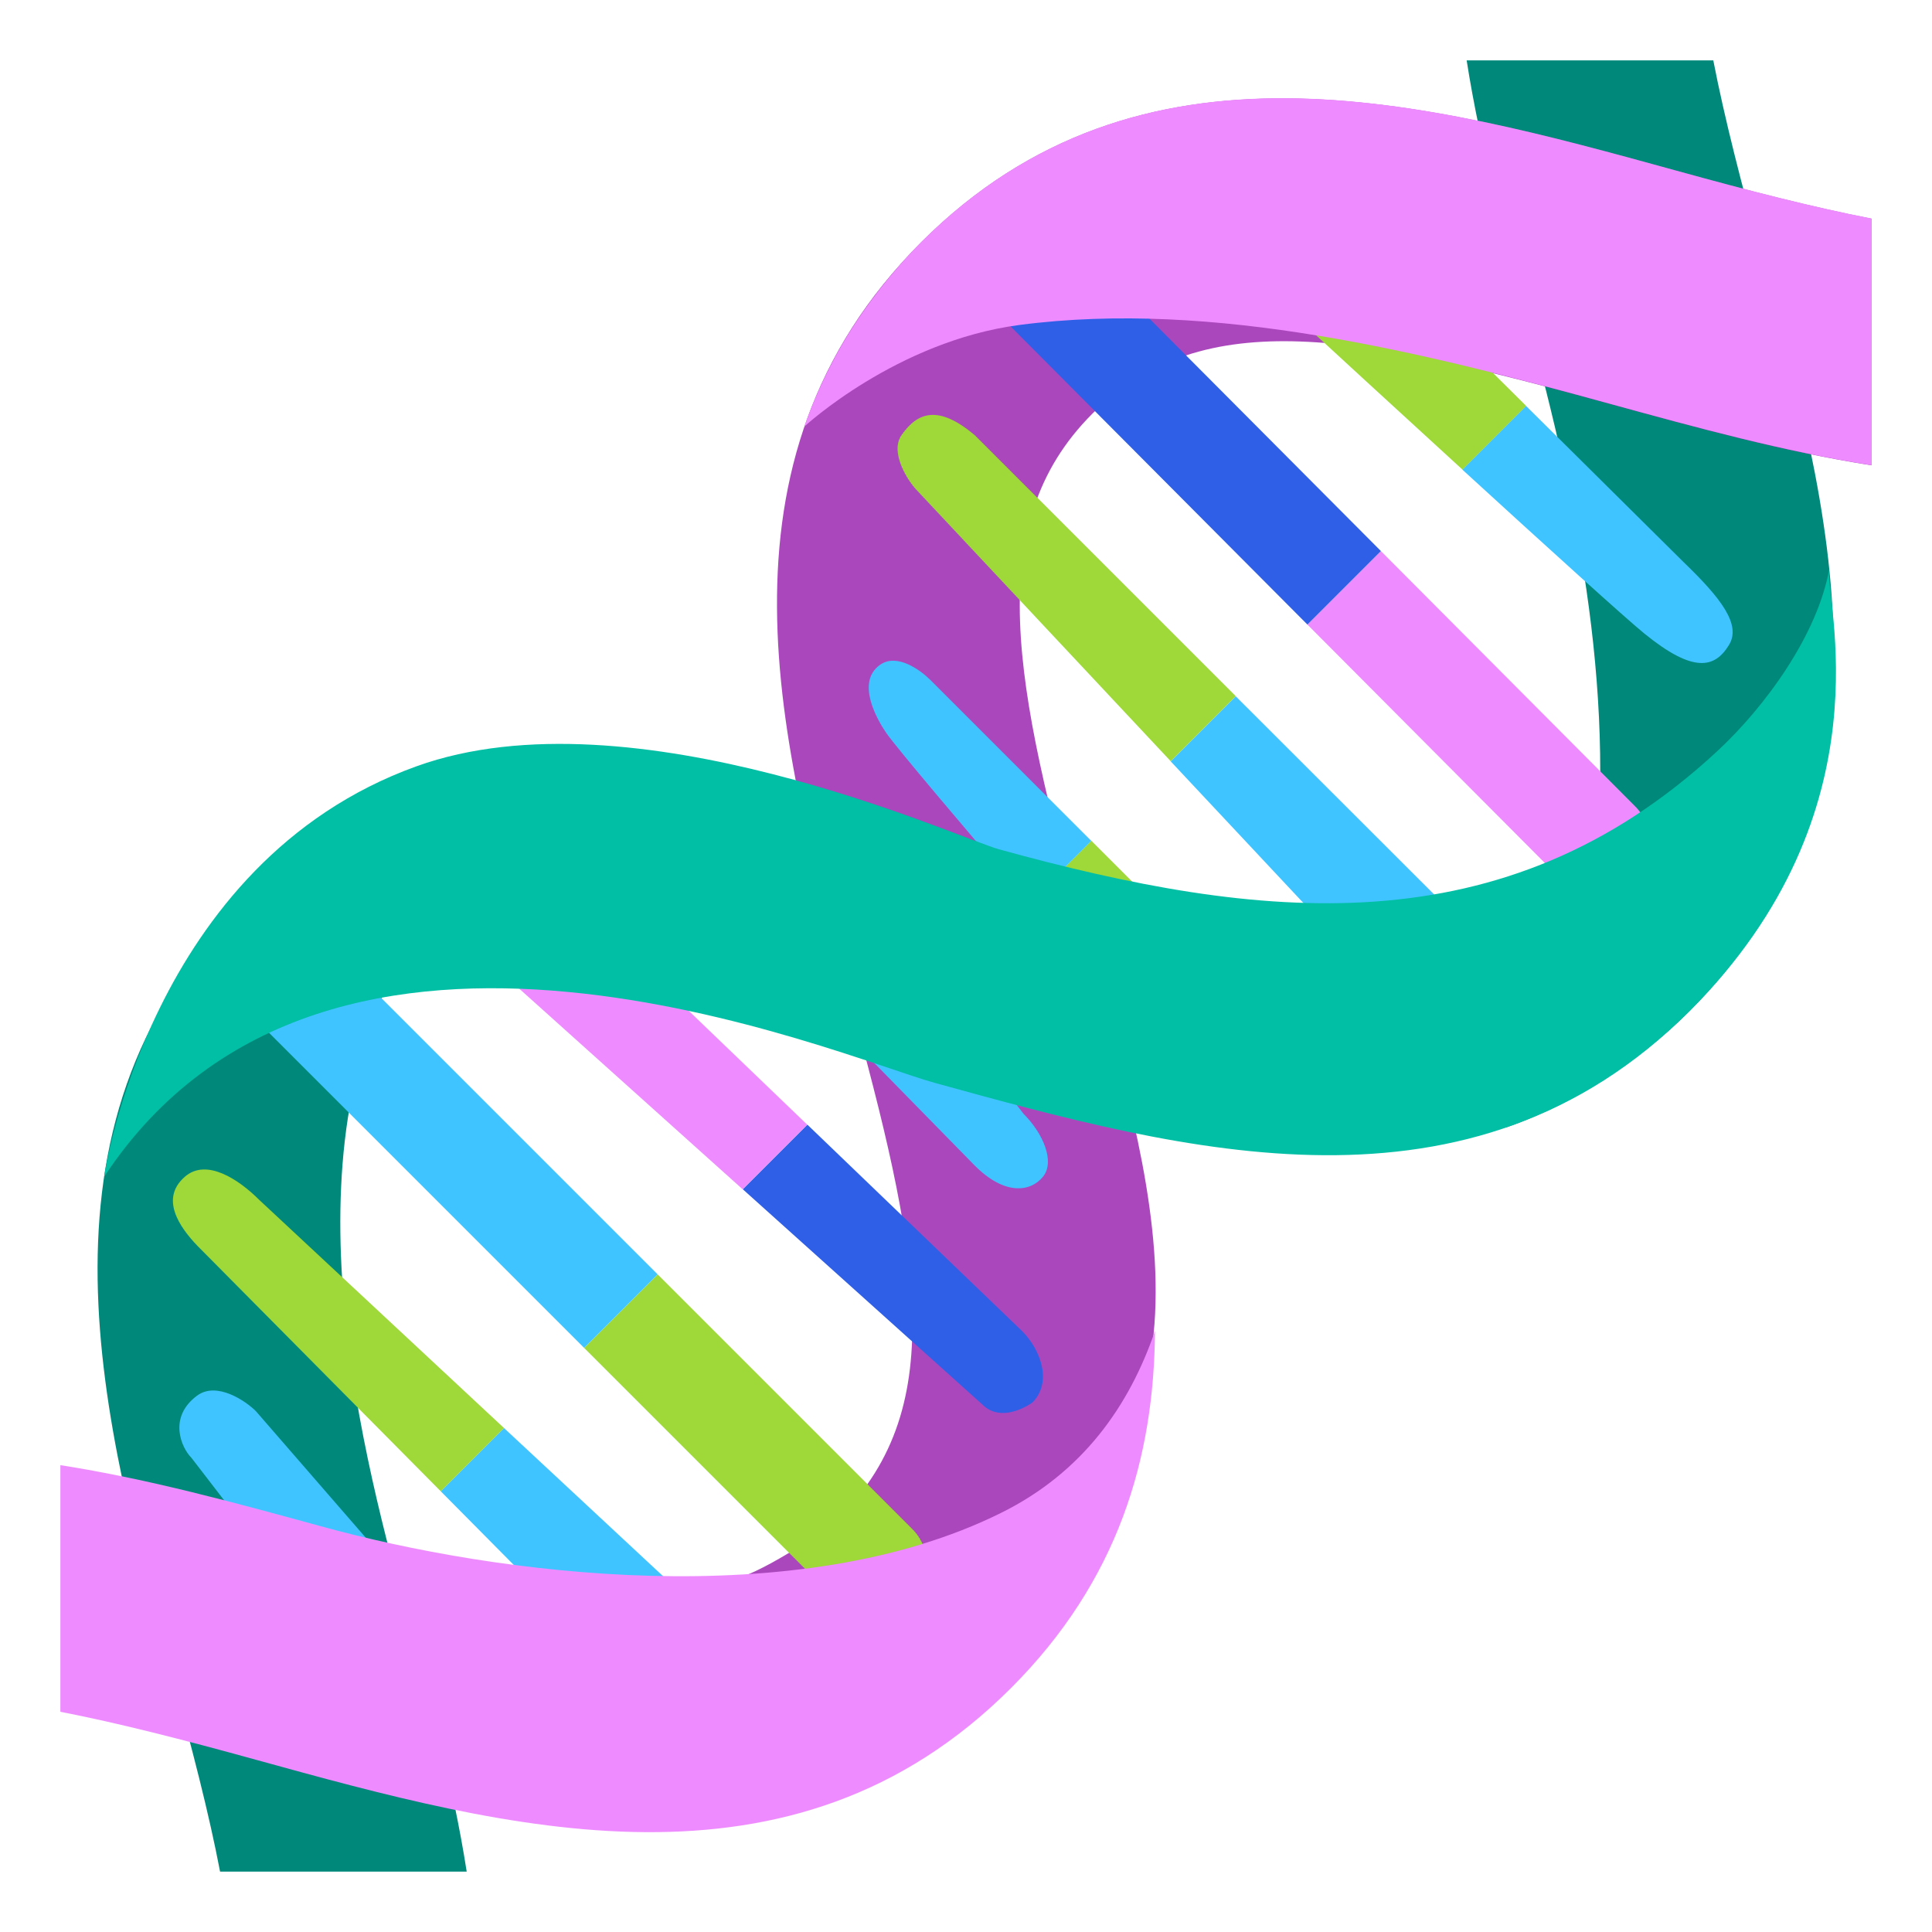
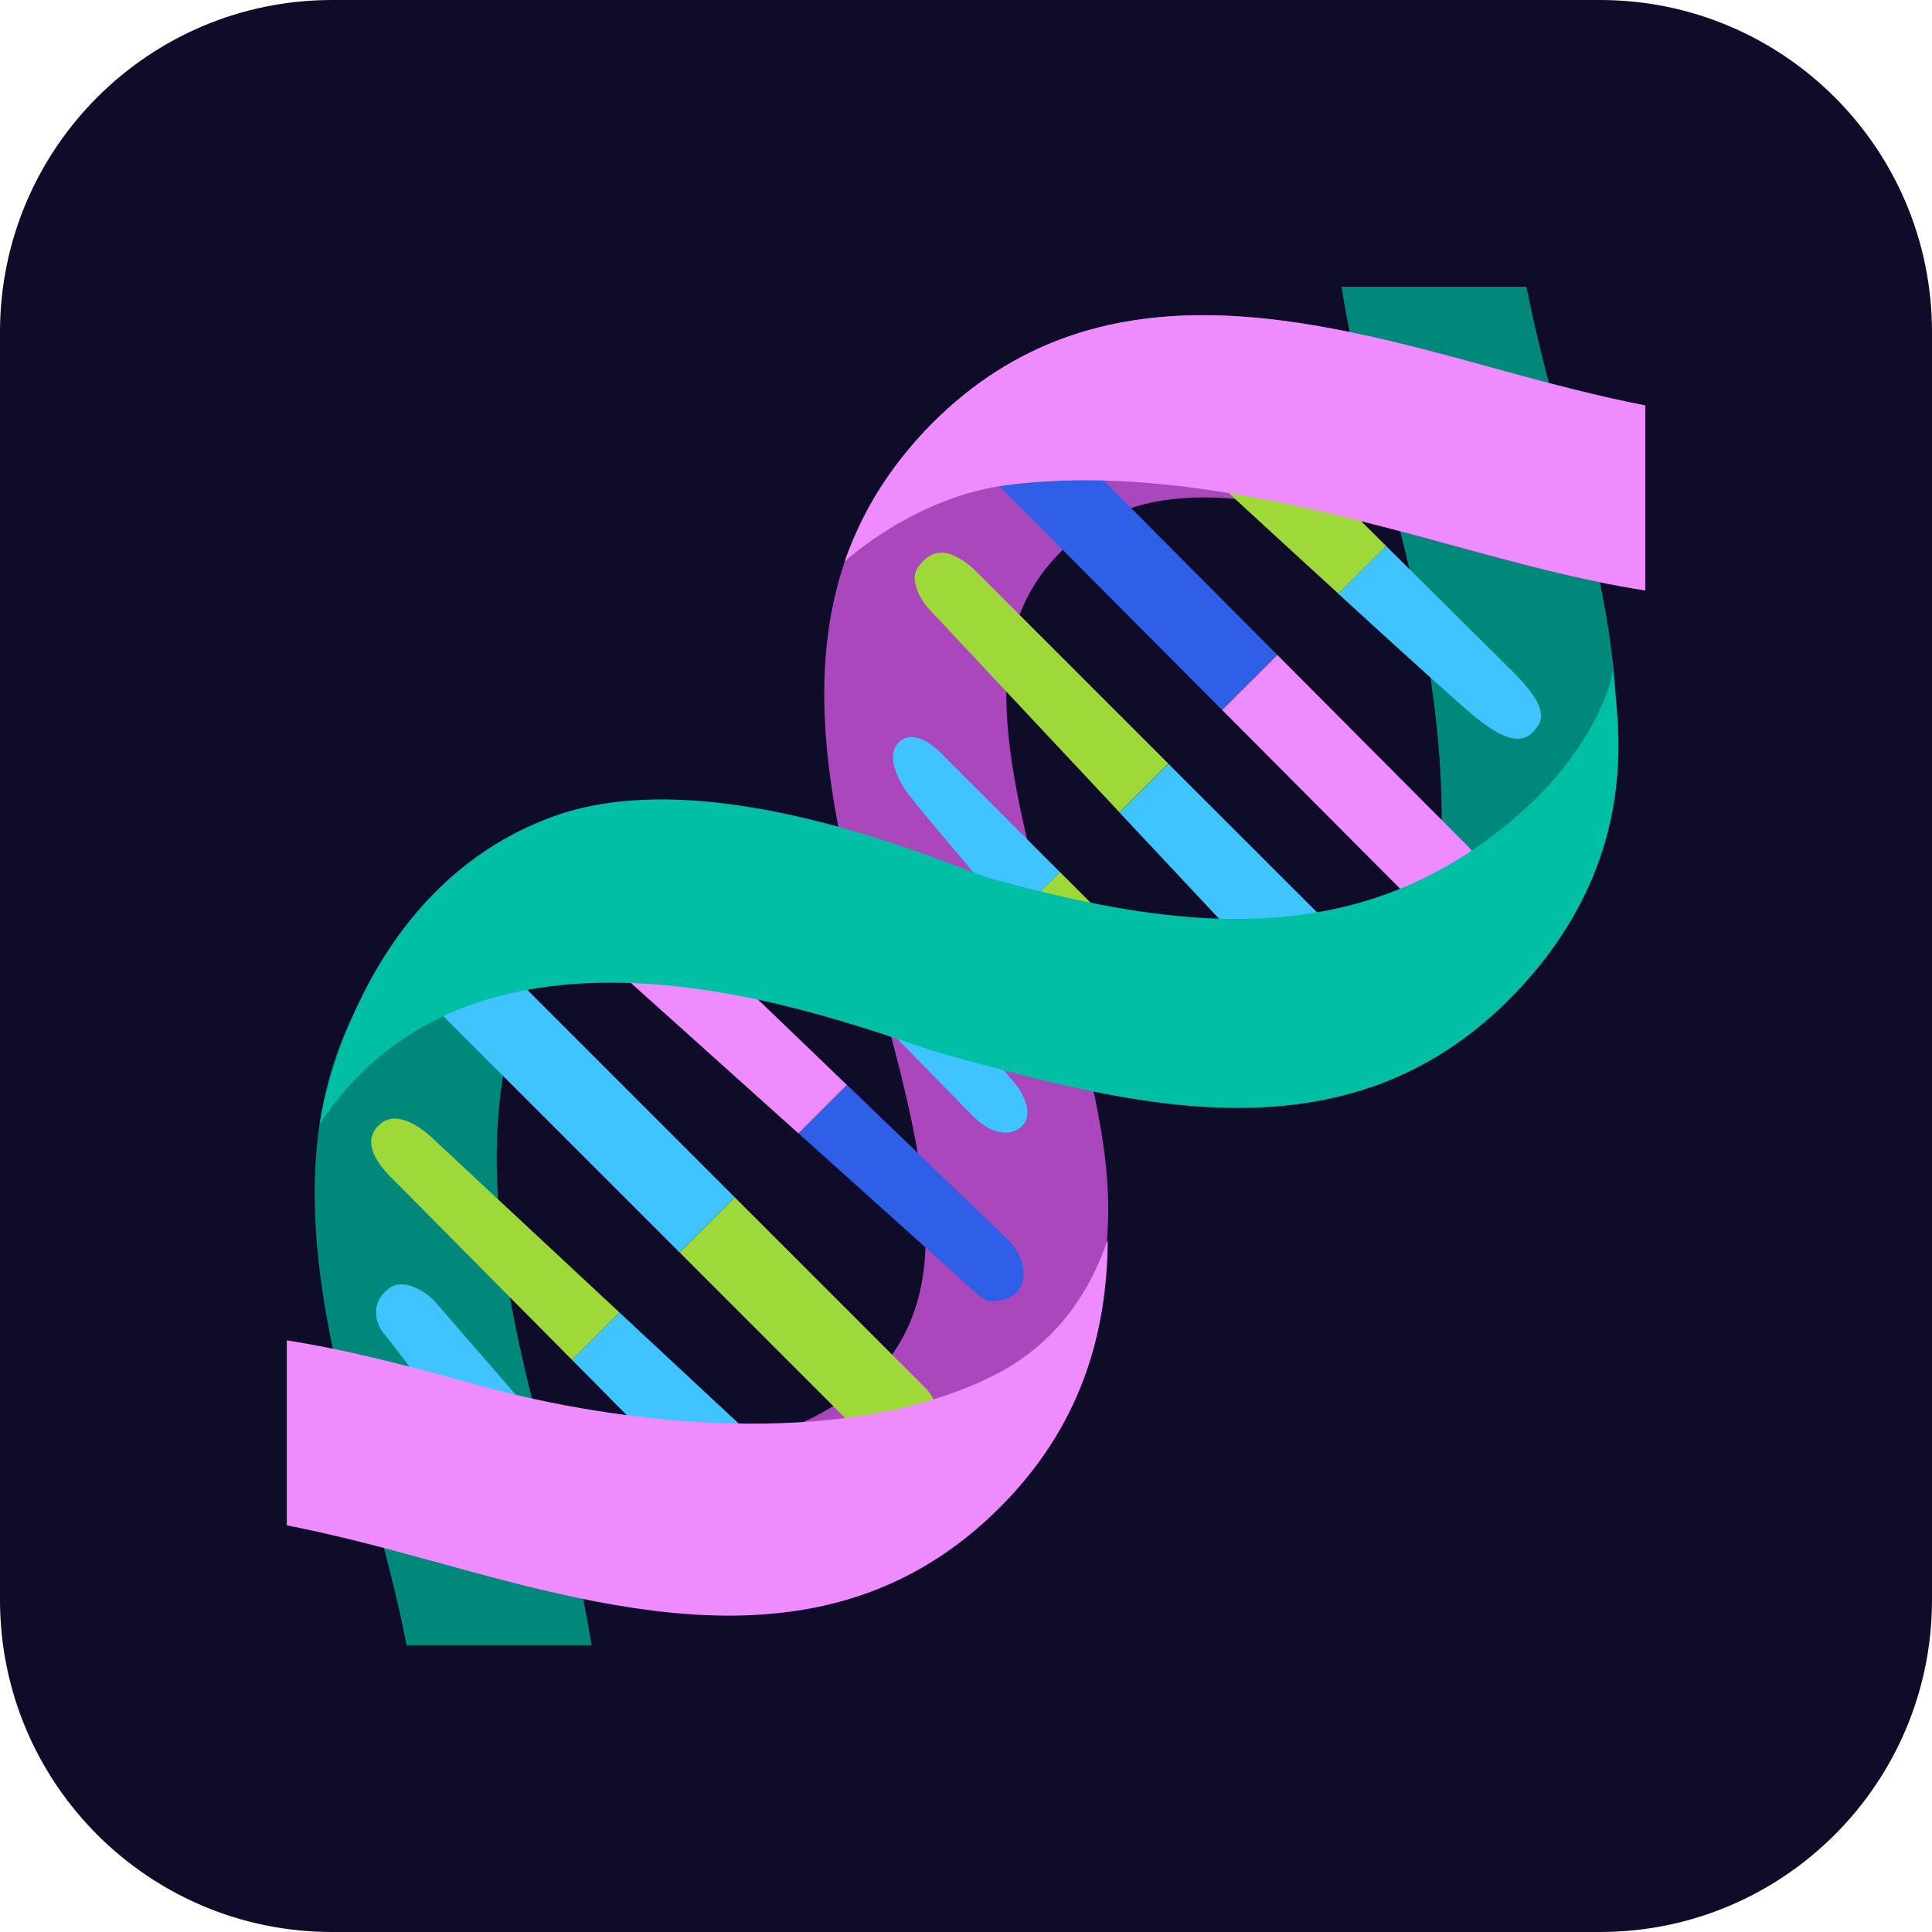
<svg xmlns="http://www.w3.org/2000/svg" version="1.1" id="Layer_5" x="0px" y="0px" viewBox="0 0 128 128" style="enable-background:new 0 0 128 128;" xml:space="preserve">
-   <g>
-     <path style="fill:#00897B;" d="M15.87,60.07c7.11-7.11,15.53-8.55,23.94-8.59c-4.93,1.69-8.59,5.23-12.06,10.21   c-9.14,13.12-4.12,33.31-0.87,45.08c1.54,5.58,3.13,11.4,4.04,17.23H14.58c-0.74-3.87-1.85-8.15-3.18-12.96   C6.82,94.4,1.34,74.6,15.87,60.07z" />
+   <rect width="128" height="128" rx="22" fill="#0f0c29" />
+   <g transform="translate(16, 16) scale(0.75)">
    <g>
-       <path style="fill:#00897B;" d="M116.69,16.96c4.58,16.64,9.78,35.49-4.75,50.02c-1.85,1.85-4.22,3.71-6.5,5.07    c-3.06,1.82-5.71,2.66-5.71,2.66s5-9.77,5.72-15.06c1.77-12.89-0.84-26.04-4.25-38.43C99.68,15.65,98.08,9.83,97.17,4h16.34    C114.26,7.86,115.37,12.15,116.69,16.96z" />
-     </g>
-     <g>
-       <path style="fill:#AB47BC;" d="M72.37,27.41c-7.39,7.39-5.17,17.93-0.63,34.41c3.69,13.4,10.69,32.75-4.73,40.95    c-4.86,2.58-13.07,1.38-18.55,1.87c1.48-0.13,6.07-3.04,7.18-4.15c7.39-7.39,5.17-17.93,0.63-34.41    c-4.58-16.64-9.78-35.49,4.75-50.02c14.53-14.53,33.39-9.33,50.02-4.75c4.81,1.33,9.1,2.43,12.96,3.18v16.34    c-5.83-0.91-11.65-2.51-17.23-4.04C90.29,22.25,79.76,20.02,72.37,27.41z" />
-     </g>
-     <g>
-       <path style="fill:#F9A825;" d="M34.3,113.48c1.3,1.3,1.3,3.57,0,4.87v0c-0.65,0.65-1.52,1.01-2.43,1.01    c-0.92,0-1.78-0.36-2.43-1.01l-8.6-11.18l4.28-4.28L34.3,113.48z" />
-       <path style="fill:#40C4FF;" d="M13.05,92.47c1.31-0.98,3.25,0.37,3.9,1.02l8.17,9.41l-4.28,4.28l-8.16-10.6    C12.02,95.92,11.12,93.91,13.05,92.47z" />
-       <path style="fill:#40C4FF;" d="M50.87,110.89c1.34,1.34,1.34,3.53,0,4.87c-0.65,0.65-1.51,1.01-2.43,1.01    c-0.92,0-1.78-0.36-2.43-1.01L29.2,98.8l4.19-4.19L50.87,110.89z" />
-       <path style="fill:#9ED839;" d="M12.25,77.96c1.43-1.25,3.58,0.19,4.92,1.53l16.22,15.12L29.2,98.8L13.09,82.55    C11.86,81.27,10.59,79.4,12.25,77.96z" />
-       <path style="fill:#9ED839;" d="M60.45,101.31c1.3,1.3,1.3,3.57,0,4.87c-1.34,1.34-3.53,1.34-4.87,0L38.7,89.3l4.87-4.87    L60.45,101.31z" />
-       <path style="fill:#40C4FF;" d="M14.82,64c0-0.92,0.36-1.78,1.01-2.44c1.34-1.34,3.53-1.34,4.87,0l22.87,22.87L38.7,89.3    L15.83,66.43C15.18,65.78,14.82,64.92,14.82,64z" />
-       <path style="fill:#2E5FE6;" d="M67.71,88.18c1.3,1.3,1.99,3.44,0.69,4.74c0,0-1.98,1.47-3.32,0.13L49.21,78.79l4.28-4.28    L67.71,88.18z" />
-       <path style="fill:#EE8CFF;" d="M29.98,60c0-0.92,0.36-1.78,1.01-2.43c0.65-0.65,1.52-1.01,2.43-1.01c0.92,0,1.79,0.36,2.43,1.01    l17.63,16.94l-4.28,4.28L30.99,62.44C30.34,61.79,29.98,60.92,29.98,60z" />
-       <path style="fill:#40C4FF;" d="M67.81,73.79c1.3,1.3,2.1,3.17,1.29,4.17s-2.53,1.29-4.57-0.79c-0.8-0.82-3.63-3.71-6.78-6.92    l4.13-4.13L67.81,73.79z" />
-       <path style="fill:#F9A825;" d="M46.2,57.07c0-0.88,0.34-1.76,1.01-2.43c1.34-1.34,3.52-1.34,4.87,0l5.73,6.23l4.06,5.25    l-4.13,4.13c-4.89-4.99-10.54-10.75-10.54-10.75C46.54,58.83,46.2,57.95,46.2,57.07z" />
-       <path style="fill:#9ED839;" d="M82.19,65.59c1.34,1.34,1.34,3.53,0,4.87l0,0c-1.34,1.34-3.53,1.34-4.87,0    c0,0-4.54-5.25-9.15-10.63l4.13-4.13L82.19,65.59z" />
-       <path style="fill:#40C4FF;" d="M58.3,44.05c1.13-0.81,2.7,0.36,3.35,1.01l9.81,9.81l0.84,0.84l-4.13,4.13    c-4.35-5.08-8.76-10.28-9.46-11.29C58.19,47.79,56.65,45.23,58.3,44.05z" />
-       <path style="fill:#40C4FF;" d="M98.76,63c1.3,1.3,1.3,3.57,0,4.87c-1.34,1.34-3.53,1.34-4.87,0L77.56,50.44l4.31-4.31L98.76,63z" />
-       <path style="fill:#9ED839;" d="M59.72,28.84c1.08-1.56,2.47-2.03,4.87,0l17.28,17.28l-4.31,4.31L60.79,32.53    C60.12,31.86,58.95,29.97,59.72,28.84z" />
-       <path style="fill:#EE8CFF;" d="M108.34,53.43c1.34,1.34,1.34,3.53,0,4.87c-1.34,1.34-3.53,1.34-4.87,0L86.62,41.38l4.87-4.87    L108.34,53.43z" />
-       <path style="fill:#2E5FE6;" d="M66.17,19.42c0-0.92,0.36-1.78,1.01-2.43c1.34-1.34,3.53-1.34,4.87,0l19.44,19.52l-4.87,4.87    L66.53,21.2C65.88,20.55,66.17,20.34,66.17,19.42z" />
-       <path style="fill:#40C4FF;" d="M111.55,37.25c2.49,2.4,3.82,4.14,3,5.48c-0.94,1.54-2.35,1.89-5.6-0.75    c-1.3-1.06-6.42-5.7-12.07-10.87l4.22-4.22L111.55,37.25z" />
-       <path style="fill:#9ED839;" d="M77.87,12.12c0-0.88,0.34-1.76,1.01-2.44c1.34-1.34,3.53-1.34,4.87,0l17.36,17.21l-4.22,4.22    c-8.41-7.69-18.01-16.56-18.01-16.56C78.21,13.88,77.87,13,77.87,12.12z" />
-     </g>
-     <path style="fill:#EE8CFF;" d="M66.31,100.24c5.44-2.69,8.52-7.13,10.21-12.06c-0.05,8.41-2.43,16.55-9.54,23.66   c-14.53,14.53-33.39,9.34-50.02,4.75c-4.81-1.33-9.1-2.43-12.96-3.18V97.07c5.83,0.91,11.65,2.51,17.23,4.04   C33,104.36,52.81,106.93,66.31,100.24z" />
-     <g>
-       <path style="fill:#EE8CFF;" d="M67.54,21.53c-8.14,1.07-14.25,6.73-14.25,6.73s0.84-2.64,2.66-5.71c1.36-2.28,3.22-4.64,5.07-6.5    c14.53-14.53,33.39-9.33,50.02-4.75c4.81,1.33,9.1,2.43,12.96,3.18v16.34c-5.83-0.91-11.65-2.51-17.23-4.04    C94.39,23.37,80.45,19.84,67.54,21.53z" />
-     </g>
-     <g>
-       <path style="fill:#00BFA5;" d="M111.94,66.99c-14.53,14.53-33.39,9.34-50.02,4.75c-6.26-1.72-40.08-16.4-55.02,6.22    c0,0,2.96-20.8,20.69-27.19c14.31-5.16,35.8,4.72,38.6,5.5c17.25,4.75,33.4,6.63,47.56-6.48c3.24-3,6.69-7.78,7.45-12.13    C120.85,39.6,125.29,53.64,111.94,66.99z" />
+       <path style="fill:#00897B;" d="M15.87,60.07c7.11-7.11,15.53-8.55,23.94-8.59c-4.93,1.69-8.59,5.23-12.06,10.21   c-9.14,13.12-4.12,33.31-0.87,45.08c1.54,5.58,3.13,11.4,4.04,17.23H14.58c-0.74-3.87-1.85-8.15-3.18-12.96   C6.82,94.4,1.34,74.6,15.87,60.07z" />
+       <g>
+         <path style="fill:#00897B;" d="M116.69,16.96c4.58,16.64,9.78,35.49-4.75,50.02c-1.85,1.85-4.22,3.71-6.5,5.07    c-3.06,1.82-5.71,2.66-5.71,2.66s5-9.77,5.72-15.06c1.77-12.89-0.84-26.04-4.25-38.43C99.68,15.65,98.08,9.83,97.17,4h16.34    C114.26,7.86,115.37,12.15,116.69,16.96z" />
+       </g>
+       <g>
+         <path style="fill:#AB47BC;" d="M72.37,27.41c-7.39,7.39-5.17,17.93-0.63,34.41c3.69,13.4,10.69,32.75-4.73,40.95    c-4.86,2.58-13.07,1.38-18.55,1.87c1.48-0.13,6.07-3.04,7.18-4.15c7.39-7.39,5.17-17.93,0.63-34.41    c-4.58-16.64-9.78-35.49,4.75-50.02c14.53-14.53,33.39-9.33,50.02-4.75c4.81,1.33,9.1,2.43,12.96,3.18v16.34    c-5.83-0.91-11.65-2.51-17.23-4.04C90.29,22.25,79.76,20.02,72.37,27.41z" />
+       </g>
+       <g>
+         <path style="fill:#F9A825;" d="M34.3,113.48c1.3,1.3,1.3,3.57,0,4.87v0c-0.65,0.65-1.52,1.01-2.43,1.01    c-0.92,0-1.78-0.36-2.43-1.01l-8.6-11.18l4.28-4.28L34.3,113.48z" />
+         <path style="fill:#40C4FF;" d="M13.05,92.47c1.31-0.98,3.25,0.37,3.9,1.02l8.17,9.41l-4.28,4.28l-8.16-10.6    C12.02,95.92,11.12,93.91,13.05,92.47z" />
+         <path style="fill:#40C4FF;" d="M50.87,110.89c1.34,1.34,1.34,3.53,0,4.87c-0.65,0.65-1.51,1.01-2.43,1.01    c-0.92,0-1.78-0.36-2.43-1.01L29.2,98.8l4.19-4.19L50.87,110.89z" />
+         <path style="fill:#9ED839;" d="M12.25,77.96c1.43-1.25,3.58,0.19,4.92,1.53l16.22,15.12L29.2,98.8L13.09,82.55    C11.86,81.27,10.59,79.4,12.25,77.96z" />
+         <path style="fill:#9ED839;" d="M60.45,101.31c1.3,1.3,1.3,3.57,0,4.87c-1.34,1.34-3.53,1.34-4.87,0L38.7,89.3l4.87-4.87    L60.45,101.31z" />
+         <path style="fill:#40C4FF;" d="M14.82,64c0-0.92,0.36-1.78,1.01-2.44c1.34-1.34,3.53-1.34,4.87,0l22.87,22.87L38.7,89.3    L15.83,66.43C15.18,65.78,14.82,64.92,14.82,64z" />
+         <path style="fill:#2E5FE6;" d="M67.71,88.18c1.3,1.3,1.99,3.44,0.69,4.74c0,0-1.98,1.47-3.32,0.13L49.21,78.79l4.28-4.28    L67.71,88.18z" />
+         <path style="fill:#EE8CFF;" d="M29.98,60c0-0.92,0.36-1.78,1.01-2.43c0.65-0.65,1.52-1.01,2.43-1.01c0.92,0,1.79,0.36,2.43,1.01    l17.63,16.94l-4.28,4.28L30.99,62.44C30.34,61.79,29.98,60.92,29.98,60z" />
+         <path style="fill:#40C4FF;" d="M67.81,73.79c1.3,1.3,2.1,3.17,1.29,4.17s-2.53,1.29-4.57-0.79c-0.8-0.82-3.63-3.71-6.78-6.92    l4.13-4.13L67.81,73.79z" />
+         <path style="fill:#F9A825;" d="M46.2,57.07c0-0.88,0.34-1.76,1.01-2.43c1.34-1.34,3.52-1.34,4.87,0l5.73,6.23l4.06,5.25    l-4.13,4.13c-4.89-4.99-10.54-10.75-10.54-10.75C46.54,58.83,46.2,57.95,46.2,57.07z" />
+         <path style="fill:#9ED839;" d="M82.19,65.59c1.34,1.34,1.34,3.53,0,4.87l0,0c-1.34,1.34-3.53,1.34-4.87,0    c0,0-4.54-5.25-9.15-10.63l4.13-4.13L82.19,65.59z" />
+         <path style="fill:#40C4FF;" d="M58.3,44.05c1.13-0.81,2.7,0.36,3.35,1.01l9.81,9.81l0.84,0.84l-4.13,4.13    c-4.35-5.08-8.76-10.28-9.46-11.29C58.19,47.79,56.65,45.23,58.3,44.05z" />
+         <path style="fill:#40C4FF;" d="M98.76,63c1.3,1.3,1.3,3.57,0,4.87c-1.34,1.34-3.53,1.34-4.87,0L77.56,50.44l4.31-4.31L98.76,63z" />
+         <path style="fill:#9ED839;" d="M59.72,28.84c1.08-1.56,2.47-2.03,4.87,0l17.28,17.28l-4.31,4.31L60.79,32.53    C60.12,31.86,58.95,29.97,59.72,28.84z" />
+         <path style="fill:#EE8CFF;" d="M108.34,53.43c1.34,1.34,1.34,3.53,0,4.87c-1.34,1.34-3.53,1.34-4.87,0L86.62,41.38l4.87-4.87    L108.34,53.43z" />
+         <path style="fill:#2E5FE6;" d="M66.17,19.42c0-0.92,0.36-1.78,1.01-2.43c1.34-1.34,3.53-1.34,4.87,0l19.44,19.52l-4.87,4.87    L66.53,21.2C65.88,20.55,66.17,20.34,66.17,19.42z" />
+         <path style="fill:#40C4FF;" d="M111.55,37.25c2.49,2.4,3.82,4.14,3,5.48c-0.94,1.54-2.35,1.89-5.6-0.75    c-1.3-1.06-6.42-5.7-12.07-10.87l4.22-4.22L111.55,37.25z" />
+         <path style="fill:#9ED839;" d="M77.87,12.12c0-0.88,0.34-1.76,1.01-2.44c1.34-1.34,3.53-1.34,4.87,0l17.36,17.21l-4.22,4.22    c-8.41-7.69-18.01-16.56-18.01-16.56C78.21,13.88,77.87,13,77.87,12.12z" />
+       </g>
+       <path style="fill:#EE8CFF;" d="M66.31,100.24c5.44-2.69,8.52-7.13,10.21-12.06c-0.05,8.41-2.43,16.55-9.54,23.66   c-14.53,14.53-33.39,9.34-50.02,4.75c-4.81-1.33-9.1-2.43-12.96-3.18V97.07c5.83,0.91,11.65,2.51,17.23,4.04   C33,104.36,52.81,106.93,66.31,100.24z" />
+       <g>
+         <path style="fill:#EE8CFF;" d="M67.54,21.53c-8.14,1.07-14.25,6.73-14.25,6.73s0.84-2.64,2.66-5.71c1.36-2.28,3.22-4.64,5.07-6.5    c14.53-14.53,33.39-9.33,50.02-4.75c4.81,1.33,9.1,2.43,12.96,3.18v16.34c-5.83-0.91-11.65-2.51-17.23-4.04    C94.39,23.37,80.45,19.84,67.54,21.53z" />
+       </g>
+       <g>
+         <path style="fill:#00BFA5;" d="M111.94,66.99c-14.53,14.53-33.39,9.34-50.02,4.75c-6.26-1.72-40.08-16.4-55.02,6.22    c0,0,2.96-20.8,20.69-27.19c14.31-5.16,35.8,4.72,38.6,5.5c17.25,4.75,33.4,6.63,47.56-6.48c3.24-3,6.69-7.78,7.45-12.13    C120.85,39.6,125.29,53.64,111.94,66.99z" />
+       </g>
    </g>
  </g>
</svg>
